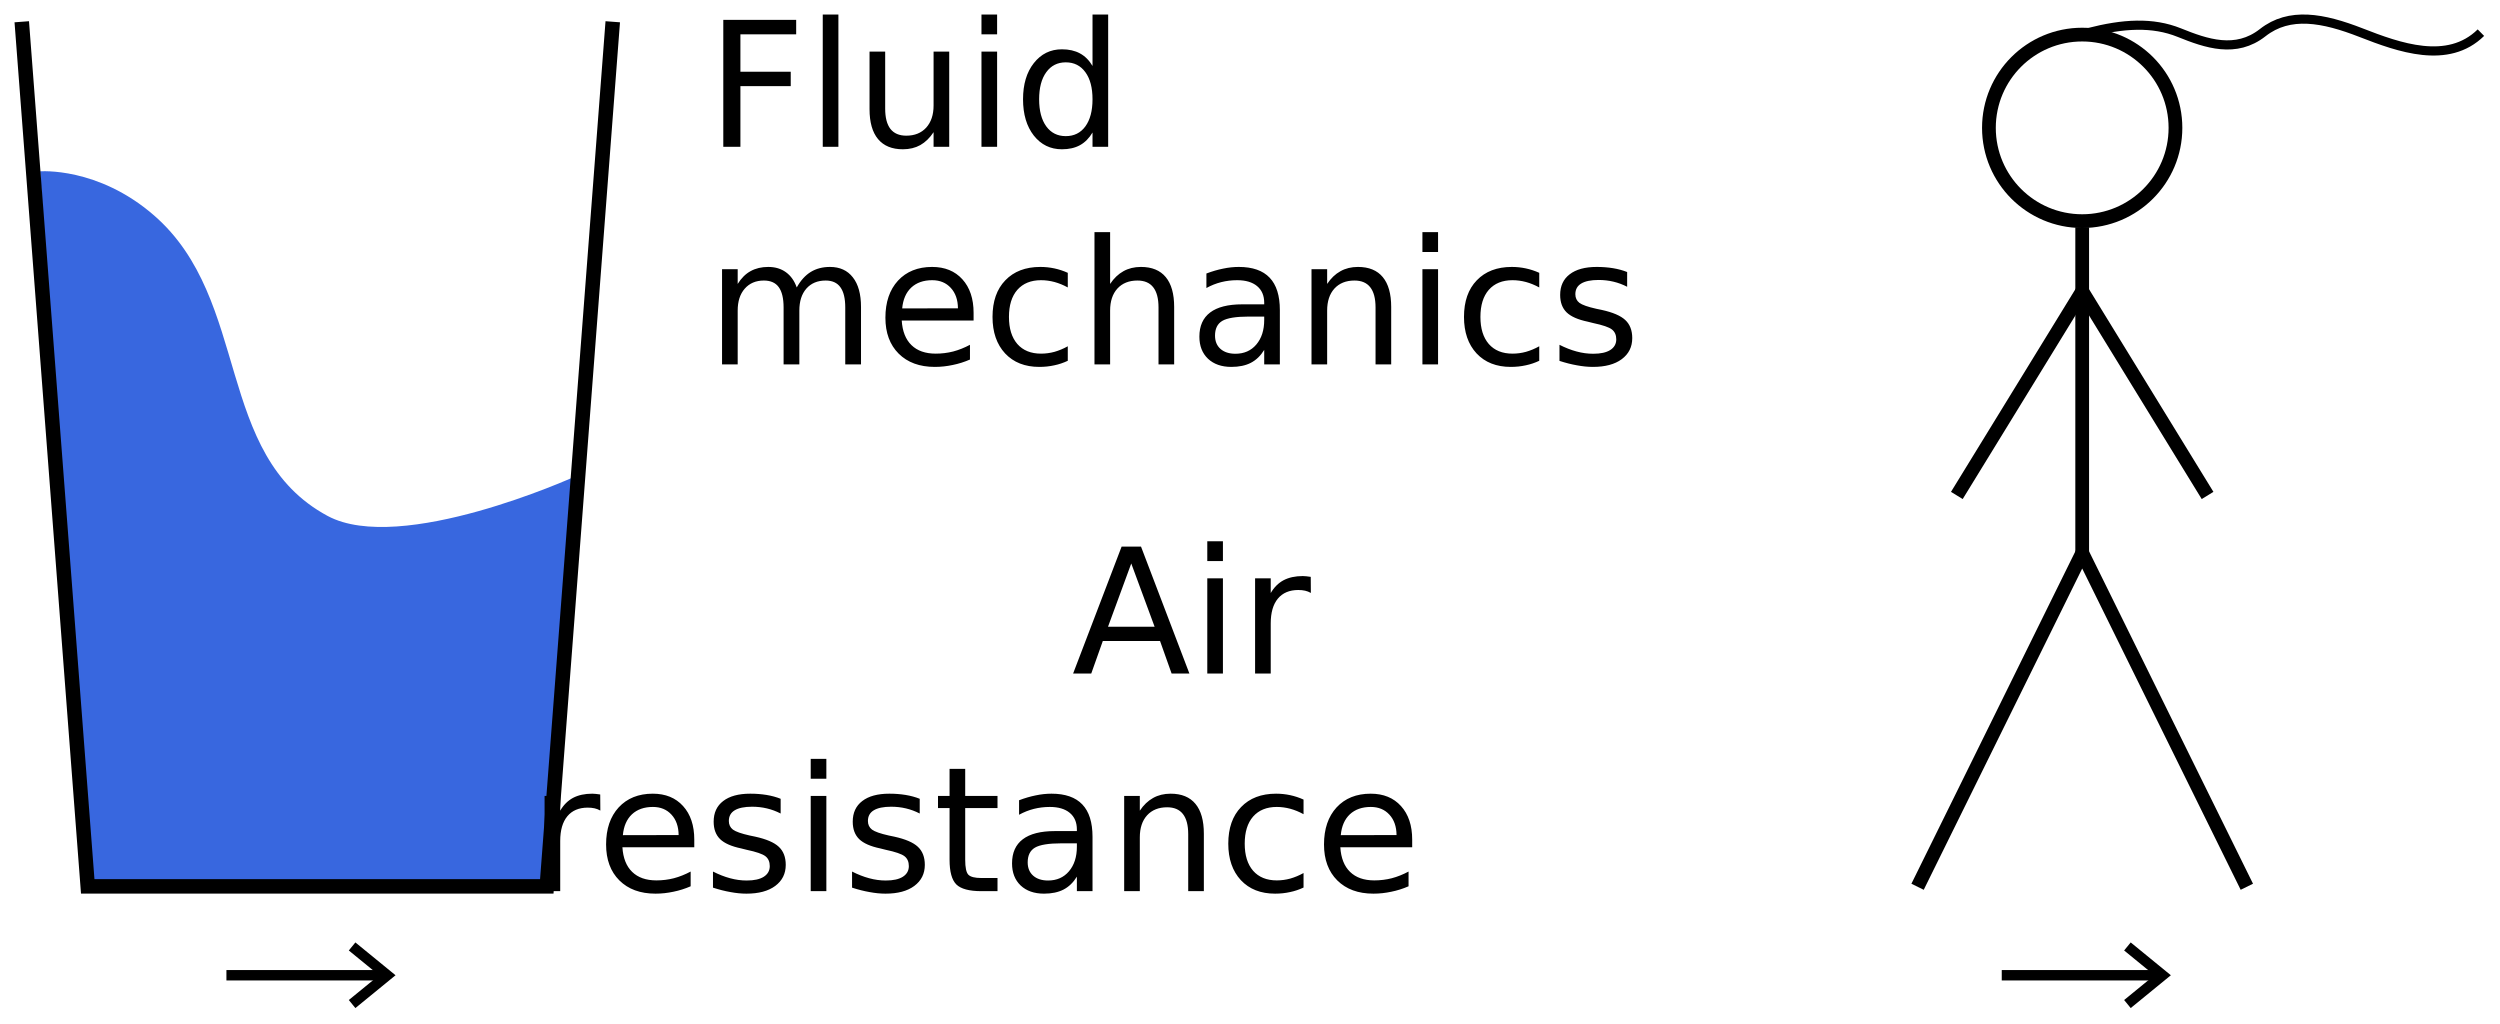
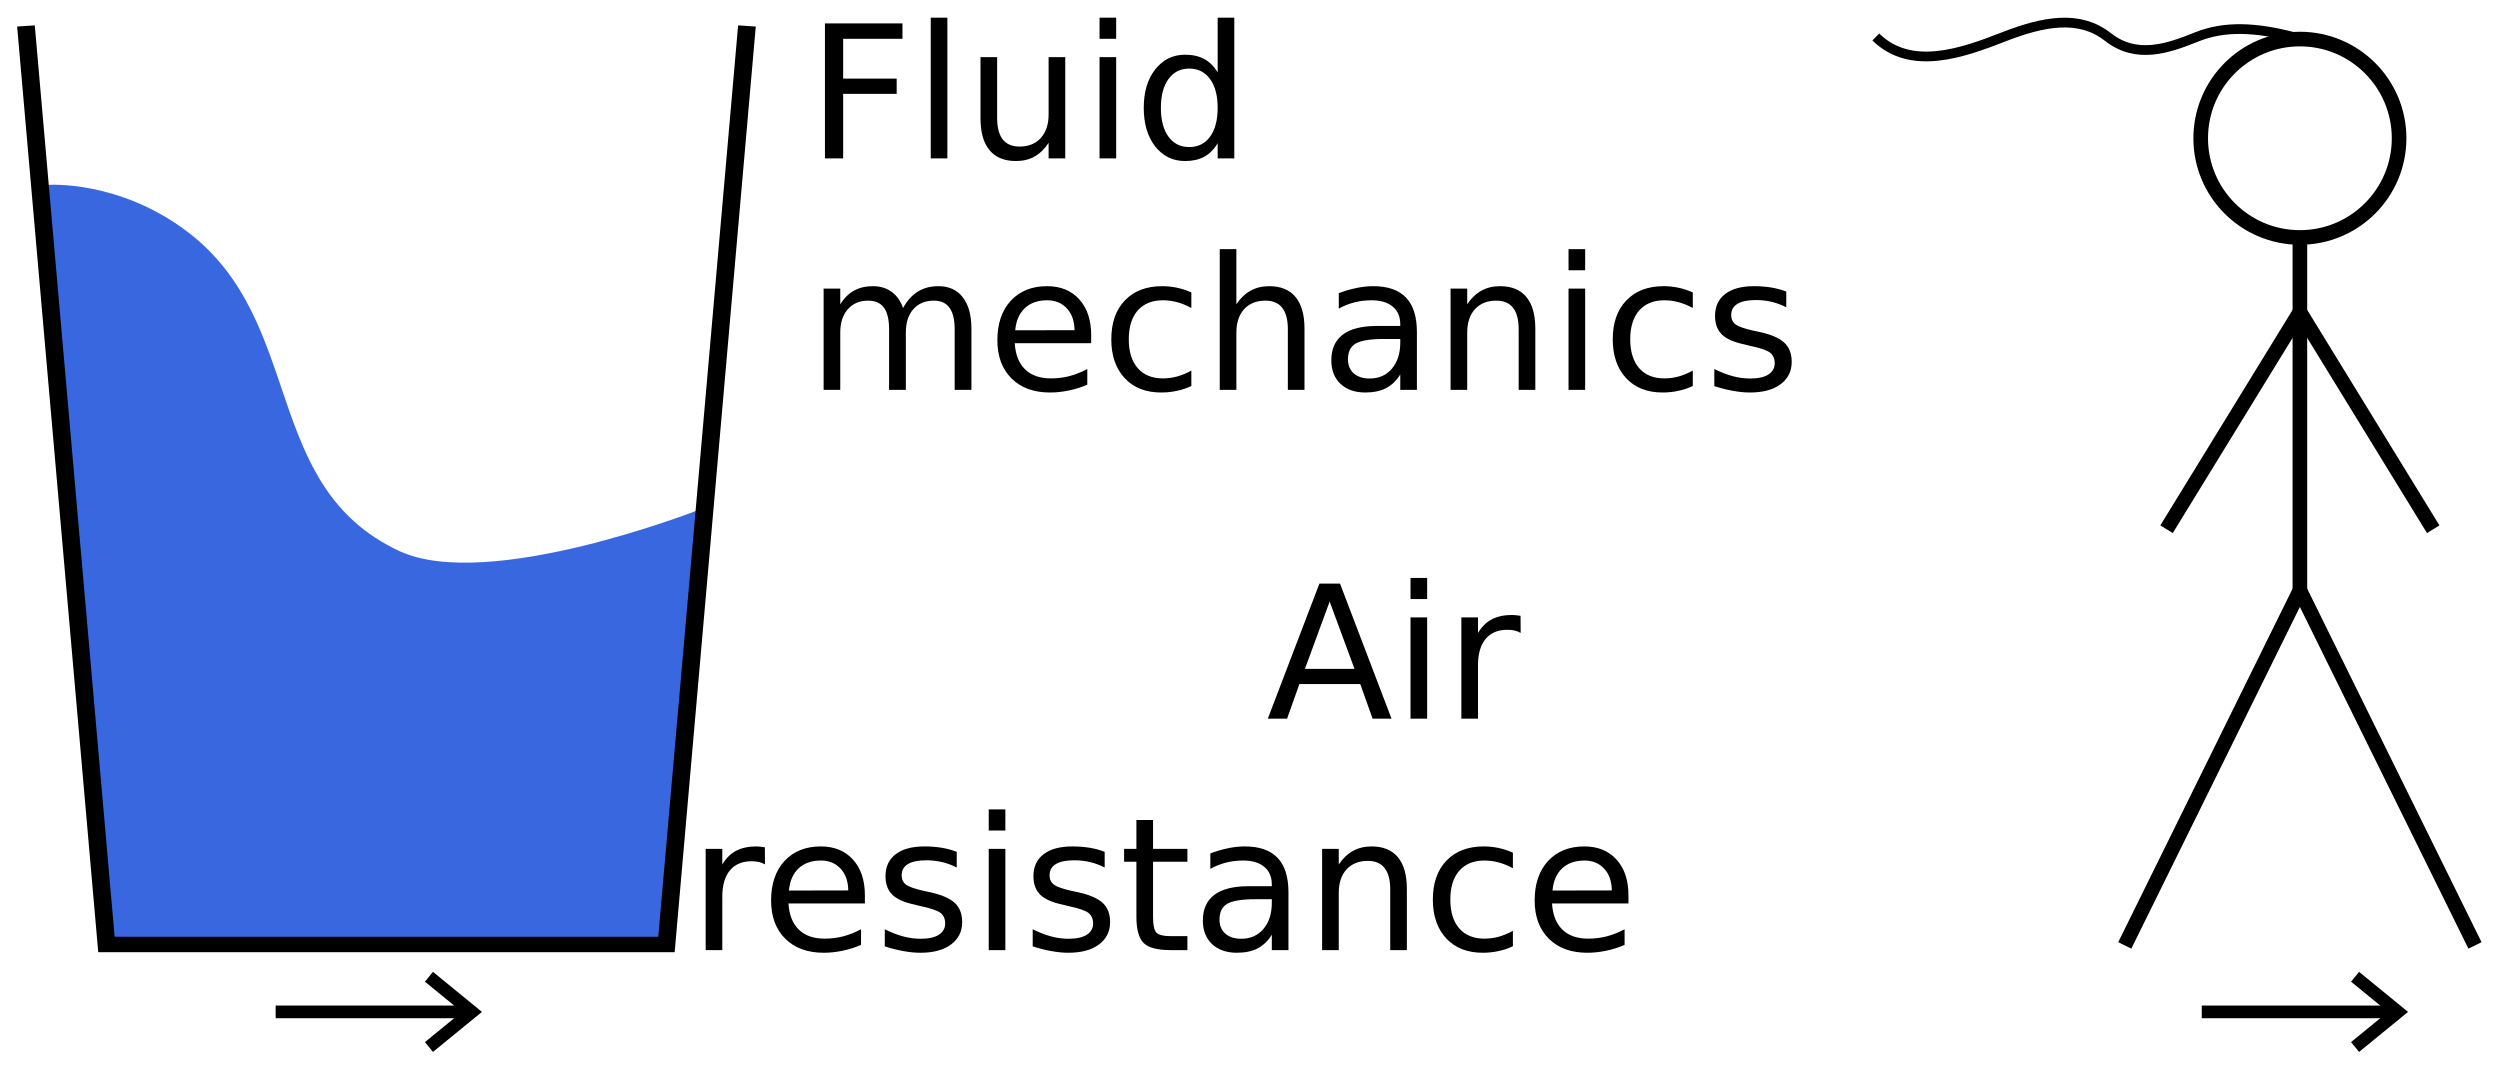
- <svg xmlns="http://www.w3.org/2000/svg" width="344.628" height="141.125" id="svg2" version="1.1">
+ <svg xmlns="http://www.w3.org/2000/svg" width="282.493" height="121.026" id="svg2" version="1.1">
  <defs id="defs4" />
-   <g id="layer1" transform="translate(-109.125,-347.3125)">
-     <path style="fill:#3867df;fill-opacity:1;stroke:none" d="m 114.643,370.934 c 0,0 7.963,-0.665 15.714,6.071 13.431,11.672 8.256,33.004 23.929,41.429 10.085,5.421 33.929,-5.357 33.929,-5.357 l -3.861,56.428 -63.135,-0.505 z" id="path3777" />
-     <path style="fill:none;stroke:#000000;stroke-width:2;stroke-linecap:butt;stroke-linejoin:miter;stroke-miterlimit:4;stroke-opacity:1;stroke-dasharray:none" d="m 112.125,350.312 9.094,119.188 26.906,0 9.469,0 26.906,0 9.094,-119.188" id="path2985" />
-     <g id="g3788" transform="translate(-0.6107,0)">
+   <g id="layer1" transform="translate(-109.1918,-347.3125)">
+     <g id="g3003" transform="matrix(1,0,0,0.8708005,0,45.19337)">
+       <path id="path3777" d="m 114.643,370.934 c 0,0 7.963,-0.665 15.714,6.071 13.431,11.672 8.256,33.004 23.929,41.429 10.085,5.421 33.929,-5.357 33.929,-5.357 l -3.861,56.428 -63.135,-0.505 z" style="fill:#3867df;fill-opacity:1;stroke:none" />
+       <path id="path2985" d="m 112.125,350.312 9.094,119.188 26.906,0 9.469,0 26.906,0 9.094,-119.188" style="fill:none;stroke:#000000;stroke-width:2;stroke-linecap:butt;stroke-linejoin:miter;stroke-miterlimit:4;stroke-opacity:1;stroke-dasharray:none" />
+     </g>
+     <g id="g3788" transform="translate(-0.6107,-20.09935)">
      <path style="fill:none;stroke:#000000;stroke-width:1.433;stroke-linecap:butt;stroke-linejoin:miter;stroke-miterlimit:4;stroke-opacity:1;stroke-dasharray:none" d="m 140.949,481.752 21.983,0" id="path3896" />
      <path style="fill:none;stroke:#000000;stroke-width:1.433;stroke-linecap:butt;stroke-linejoin:miter;stroke-miterlimit:4;stroke-opacity:1;stroke-dasharray:none" d="m 158.273,477.783 4.857,3.969 -4.857,3.969" id="path3922" />
    </g>
-     <g id="g3827" transform="translate(-1.027557,0)">
+     <g id="g3827" transform="matrix(0.8718308,0,0,0.8718308,19.44712,44.77109)">
      <text id="text3792" y="367.547" x="207.5" style="font-size:24px;font-style:normal;font-weight:normal;line-height:125%;letter-spacing:0px;word-spacing:0px;fill:#000000;fill-opacity:1;stroke:none;font-family:Bitstream Vera Sans;-inkscape-font-specification:Sans" xml:space="preserve">
        <tspan y="367.547" x="207.5" id="tspan3794">Fluid</tspan>
        <tspan id="tspan3796" y="397.547" x="207.5">mechanics</tspan>
      </text>
-       <text id="text3798" y="440.16" x="359.508" style="font-size:24px;font-style:normal;font-weight:normal;text-align:end;line-height:125%;letter-spacing:0px;word-spacing:0px;text-anchor:end;fill:#000000;fill-opacity:1;stroke:none;font-family:Bitstream Vera Sans;-inkscape-font-specification:Sans" xml:space="preserve">
-         <tspan y="440.16" x="359.508" id="tspan3800">Air</tspan>
-         <tspan id="tspan3802" y="470.16" x="359.508">resistance</tspan>
+       <text id="text3798" y="440.16" x="368.685" style="font-size:24px;font-style:normal;font-weight:normal;text-align:end;line-height:125%;letter-spacing:0px;word-spacing:0px;text-anchor:end;fill:#000000;fill-opacity:1;stroke:none;font-family:Bitstream Vera Sans;-inkscape-font-specification:Sans" xml:space="preserve">
+         <tspan y="440.16" x="368.685" id="tspan3800">Air</tspan>
+         <tspan id="tspan3802" y="470.16" x="368.685">resistance</tspan>
      </text>
    </g>
-     <g id="g3820" transform="matrix(1.263114,0,0,1.263114,-136.2266,-126.1913)">
+     <g id="g3820" transform="matrix(-1.101217,0,0,1.101217,833.2206,-65.24488)">
      <path id="path3804" d="m 403.519,471.648 17.968,-36.429 17.968,36.429" style="fill:none;stroke:#000000;stroke-width:1.5;stroke-linecap:butt;stroke-linejoin:miter;stroke-miterlimit:4;stroke-opacity:1;stroke-dasharray:none" />
      <path id="path3810" d="m 421.486,435.917 0,-36.239" style="fill:none;stroke:#000000;stroke-width:1.5;stroke-linecap:butt;stroke-linejoin:miter;stroke-miterlimit:4;stroke-opacity:1;stroke-dasharray:none" />
      <path style="fill:none;stroke:#000000;stroke-width:1.5;stroke-linecap:butt;stroke-linejoin:miter;stroke-miterlimit:4;stroke-opacity:1;stroke-dasharray:none" d="m 435.169,428.942 -13.682,-22.29 -13.682,22.29" id="path3814" />
      <path transform="translate(-1.906708,0.2129266)" d="m 433.571,388.612 c 0,5.621 -4.557,10.179 -10.179,10.179 -5.621,0 -10.179,-4.557 -10.179,-10.179 0,-5.621 4.557,-10.179 10.179,-10.179 5.621,0 10.179,4.557 10.179,10.179 z" id="path3816" style="color:#000000;fill:none;stroke:#000000;stroke-width:1.5;stroke-miterlimit:4;stroke-opacity:1;stroke-dasharray:none;marker:none;visibility:visible;display:inline;overflow:visible;enable-background:accumulate" />
      <path id="path3818" d="m 422.143,378.434 c 3.807,-0.98 7.012,-1.186 9.95,0 2.938,1.186 6.164,2.301 9.091,0 2.927,-2.301 6.591,-1.616 10.733,0 4.141,1.616 9.481,3.544 13.083,0" style="fill:none;stroke:#000000;stroke-width:1px;stroke-linecap:butt;stroke-linejoin:miter;stroke-opacity:1" />
    </g>
-     <g transform="translate(244.119,0)" id="g3835">
+     <g transform="translate(217.0334,-20.09886)" id="g3835">
      <path id="path3837" d="m 140.949,481.752 21.983,0" style="fill:none;stroke:#000000;stroke-width:1.433;stroke-linecap:butt;stroke-linejoin:miter;stroke-miterlimit:4;stroke-opacity:1;stroke-dasharray:none" />
      <path id="path3839" d="m 158.273,477.783 4.857,3.969 -4.857,3.969" style="fill:none;stroke:#000000;stroke-width:1.433;stroke-linecap:butt;stroke-linejoin:miter;stroke-miterlimit:4;stroke-opacity:1;stroke-dasharray:none" />
    </g>
  </g>
</svg>
